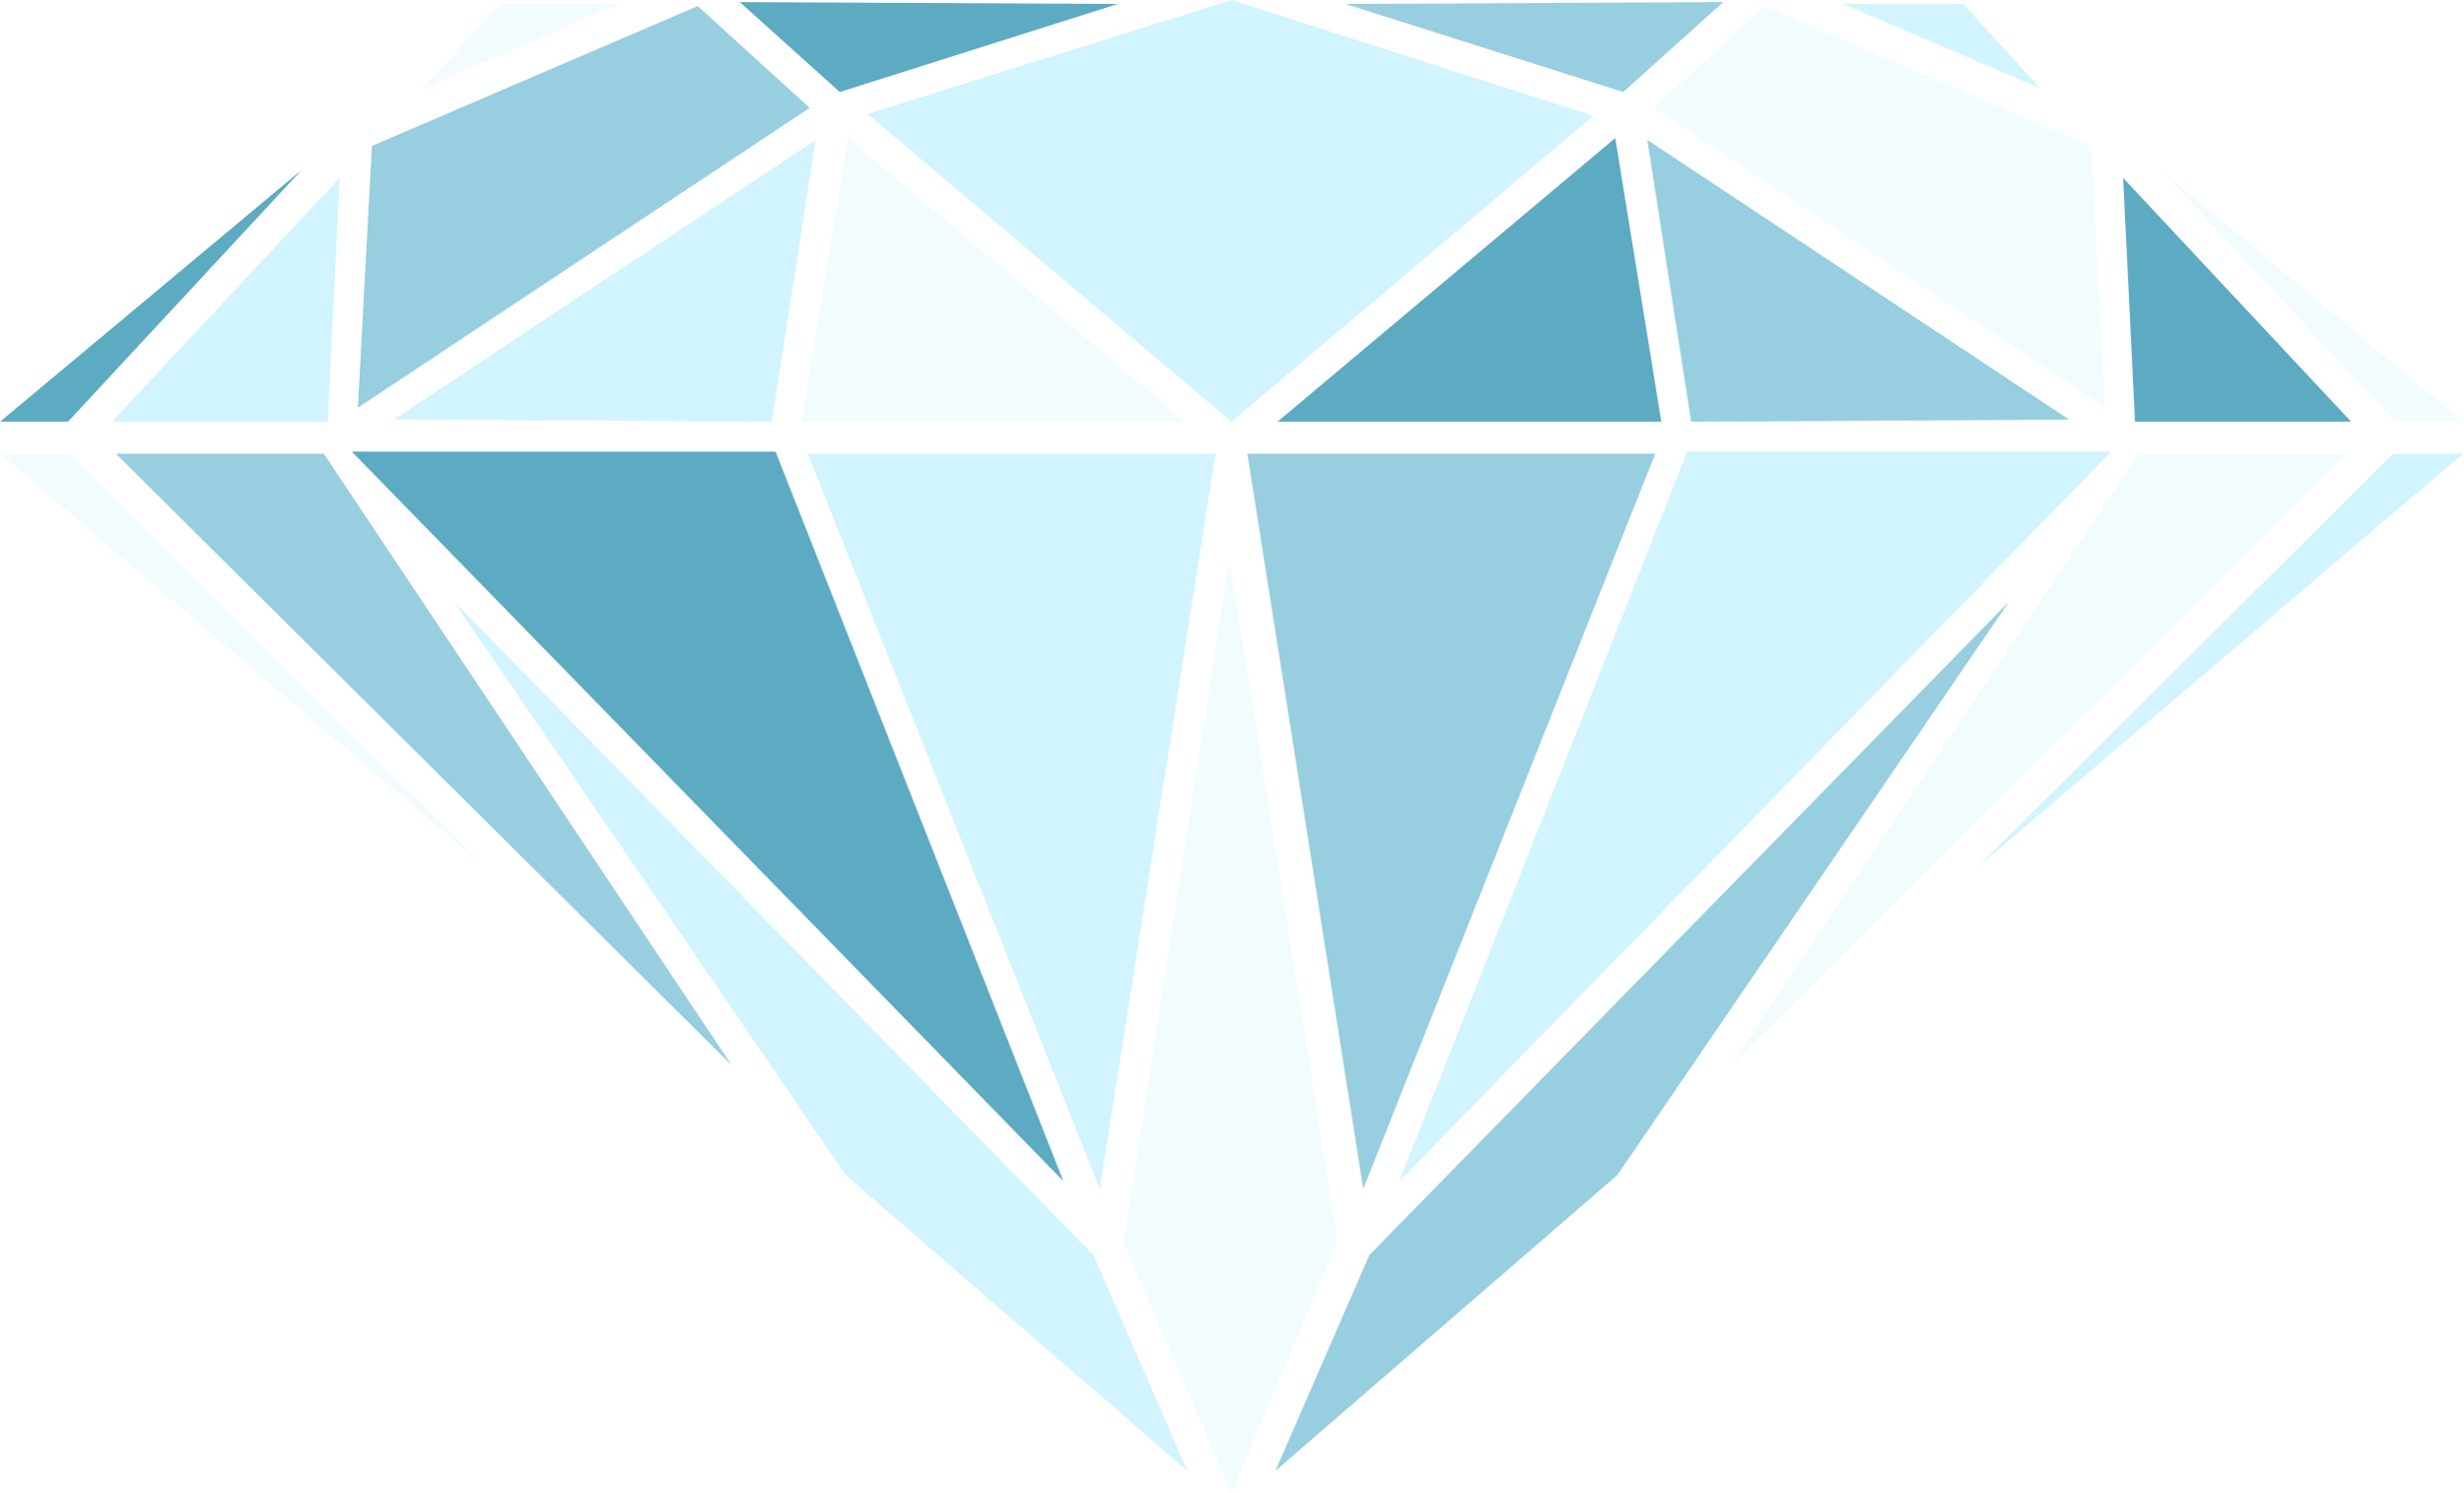
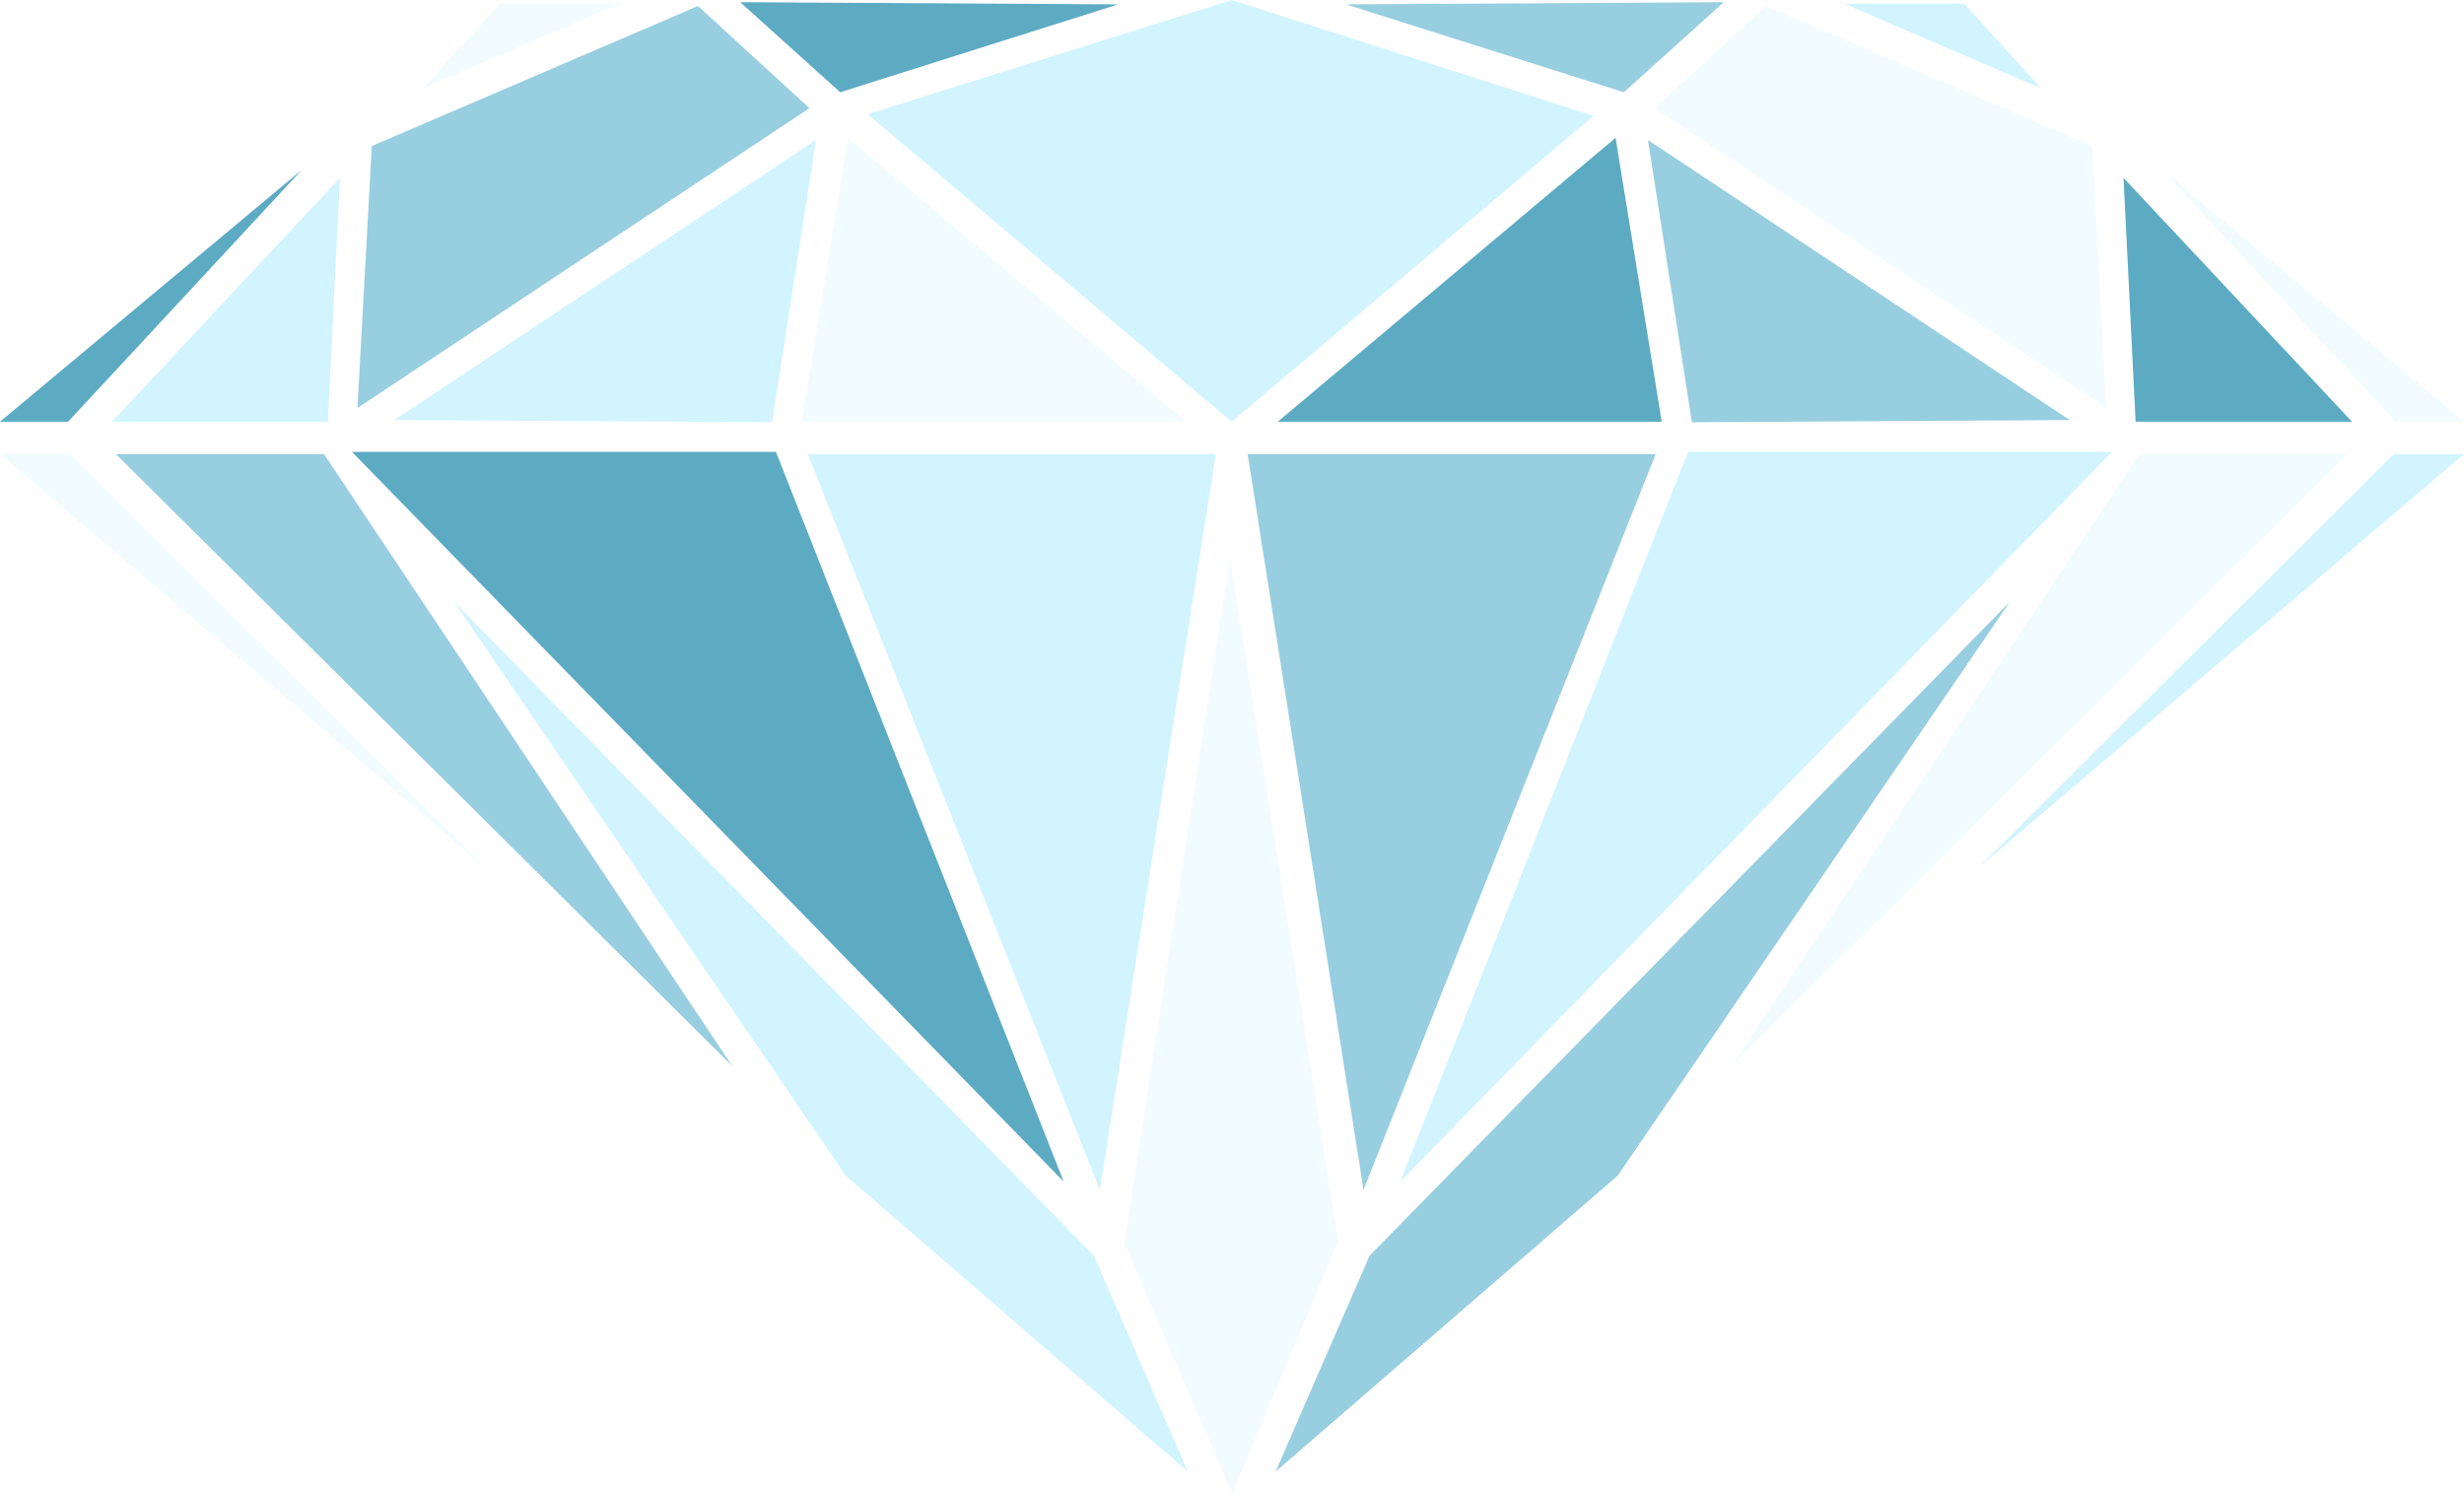
- <svg xmlns="http://www.w3.org/2000/svg" version="1.1" id="Capa_1" x="0px" y="0px" viewBox="0 0 1054.4 639.3" enable-background="new 0 0 1054.4 639.3" xml:space="preserve">
-   <path fill-rule="evenodd" clip-rule="evenodd" fill="#F2FCFF" d="M181,37.8l33-36.1h51.3L181,37.8z" />
-   <path fill-rule="evenodd" clip-rule="evenodd" fill="#5DAAC3" d="M0,180.6h29.1L129.2,72.7L0,180.6" />
-   <path fill-rule="evenodd" clip-rule="evenodd" fill="#D1F4FF" d="M47.9,180.6h92.4l5.1-104.4L47.9,180.6z" />
-   <path fill-rule="evenodd" clip-rule="evenodd" fill="#F2FCFF" d="M0,194.3h30l178,177.2L0,194.3" />
-   <path fill-rule="evenodd" clip-rule="evenodd" fill="#97CEE0" d="M49.6,194.3h89l174.6,261.9L49.6,194.3z" />
-   <path fill-rule="evenodd" clip-rule="evenodd" fill="#97CEE0" d="M298.7,2.6L159.2,62.5l-6,112.1L346.6,46.2L298.7,2.6z" />
-   <path fill-rule="evenodd" clip-rule="evenodd" fill="#D1F4FF" d="M349.2,59.9L168.6,179.7l161.8,0.9L349.2,59.9z" />
-   <path fill-rule="evenodd" clip-rule="evenodd" fill="#5DAAC3" d="M316.7,0.9l42.8,38.5l119-37.7L316.7,0.9z" />
-   <path fill-rule="evenodd" clip-rule="evenodd" fill="#F2FCFF" d="M362.9,59.1l-19.7,121.5h164.3L362.9,59.1z" />
-   <path fill-rule="evenodd" clip-rule="evenodd" fill="#5DAAC3" d="M150.6,193.4h181.4l123.2,312.4L150.6,193.4z" />
-   <path fill-rule="evenodd" clip-rule="evenodd" fill="#D1F4FF" d="M194.3,257.6L362,503.2l146.3,126.7l-40.2-92.4L194.3,257.6z" />
-   <path fill-rule="evenodd" clip-rule="evenodd" fill="#D1F4FF" d="M345.8,194.3h174.6l-49.6,314.9L345.8,194.3z" />
-   <path fill-rule="evenodd" clip-rule="evenodd" fill="#F2FCFF" d="M526.3,238.8L481,532.3l46.2,107l45.4-107.8L526.3,238.8z" />
-   <path fill-rule="evenodd" clip-rule="evenodd" fill="#D1F4FF" d="M527.2,180.6L682.1,49.6L527.2,0L371.4,48.8L527.2,180.6z" />
-   <path fill-rule="evenodd" clip-rule="evenodd" fill="#D1F4FF" d="M873.4,37.8l-33-36.1h-51.3L873.4,37.8z" />
-   <path fill-rule="evenodd" clip-rule="evenodd" fill="#F2FCFF" d="M1054.4,180.6h-29.1L925.1,72.7L1054.4,180.6" />
-   <path fill-rule="evenodd" clip-rule="evenodd" fill="#5DAAC3" d="M1006.5,180.6H914l-5.1-104.4L1006.5,180.6z" />
-   <path fill-rule="evenodd" clip-rule="evenodd" fill="#D1F4FF" d="M1054.4,194.3h-30l-178,177.2L1054.4,194.3" />
-   <path fill-rule="evenodd" clip-rule="evenodd" fill="#F2FCFF" d="M1004.7,194.3h-89L741.1,456.2L1004.7,194.3z" />
-   <path fill-rule="evenodd" clip-rule="evenodd" fill="#F2FCFF" d="M755.7,2.6l139.5,59.9l6,112.1L707.8,46.2L755.7,2.6z" />
-   <path fill-rule="evenodd" clip-rule="evenodd" fill="#97CEE0" d="M705.2,59.9l180.6,119.8L724,180.6L705.2,59.9z" />
-   <path fill-rule="evenodd" clip-rule="evenodd" fill="#97CEE0" d="M737.7,0.9l-42.8,38.5L576,1.7L737.7,0.9z" />
-   <path fill-rule="evenodd" clip-rule="evenodd" fill="#5DAAC3" d="M691.5,59.1l19.7,121.5H546.9L691.5,59.1z" />
-   <path fill-rule="evenodd" clip-rule="evenodd" fill="#D1F4FF" d="M903.8,193.4H722.3L599.1,505.8L903.8,193.4z" />
-   <path fill-rule="evenodd" clip-rule="evenodd" fill="#97CEE0" d="M860.1,257.6L692.4,503.2L546,629.9l40.2-92.4L860.1,257.6z" />
-   <path fill-rule="evenodd" clip-rule="evenodd" fill="#97CEE0" d="M708.6,194.3H534l49.6,314.9L708.6,194.3z" />
+ <svg xmlns="http://www.w3.org/2000/svg" version="1.1" id="Capa_1" x="0px" y="0px" width="448.7px" height="272px" viewBox="0 0 448.7 272" enable-background="new 0 0 448.7 272" xml:space="preserve">
+   <g>
+     <path fill="#F2FCFF" d="M77,16.1l14-15.4h21.8L77,16.1z" />
+     <path fill="#5DAAC3" d="M0,76.8h12.4L55,30.9L0,76.8" />
+     <path fill="#D1F4FF" d="M20.4,76.8h39.3l2.2-44.4L20.4,76.8z" />
+     <path fill="#F2FCFF" d="M0,82.7h12.8l75.7,75.4L0,82.7" />
+     <path fill="#97CEE0" d="M21.1,82.7H59l74.3,111.4L21.1,82.7z" />
+     <path fill="#97CEE0" d="M127.1,1.1L67.7,26.6l-2.6,47.7l82.3-54.6L127.1,1.1z" />
+     <path fill="#D1F4FF" d="M148.6,25.5l-76.8,51l68.8,0.4L148.6,25.5z" />
+     <path fill="#5DAAC3" d="M134.8,0.4L153,16.8l50.6-16L134.8,0.4z" />
+     <path fill="#F2FCFF" d="M154.4,25.1L146,76.8H216L154.4,25.1z" />
+     <path fill="#5DAAC3" d="M64.1,82.3h77.2l52.4,132.9L64.1,82.3z" />
+     <path fill="#D1F4FF" d="M82.7,109.6L154,214.1l62.3,53.9l-17.1-39.3L82.7,109.6z" />
+     <path fill="#D1F4FF" d="M147.1,82.7h74.3l-21.1,134L147.1,82.7z" />
+     <path fill="#F2FCFF" d="M224,101.6l-19.3,124.9l19.7,45.5l19.3-45.9L224,101.6z" />
+     <path fill="#D1F4FF" d="M224.3,76.8l65.9-55.7L224.3,0L158,20.8L224.3,76.8z" />
+     <path fill="#D1F4FF" d="M371.7,16.1l-14-15.4h-21.8L371.7,16.1z" />
+     <path fill="#F2FCFF" d="M448.7,76.8h-12.4l-42.6-45.9L448.7,76.8" />
+     <path fill="#5DAAC3" d="M428.3,76.8h-39.4l-2.2-44.4L428.3,76.8z" />
+     <path fill="#D1F4FF" d="M448.7,82.7h-12.8l-75.7,75.4L448.7,82.7" />
+     <path fill="#F2FCFF" d="M427.5,82.7h-37.9l-74.3,111.4L427.5,82.7z" />
+     <path fill="#F2FCFF" d="M321.6,1.1l59.4,25.5l2.6,47.7l-82.3-54.6L321.6,1.1z" />
+     <path fill="#97CEE0" d="M300.1,25.5l76.8,51l-68.8,0.4L300.1,25.5z" />
+     <path fill="#97CEE0" d="M313.9,0.4l-18.2,16.4l-50.6-16L313.9,0.4z" />
+     <path fill="#5DAAC3" d="M294.2,25.1l8.4,51.7h-69.9L294.2,25.1z" />
+     <path fill="#D1F4FF" d="M384.6,82.3h-77.2l-52.4,132.9L384.6,82.3z" />
+     <path fill="#97CEE0" d="M366,109.6l-71.4,104.5L232.3,268l17.1-39.3L366,109.6z" />
+     <path fill="#97CEE0" d="M301.5,82.7h-74.3l21.1,134L301.5,82.7z" />
+   </g>
</svg>
